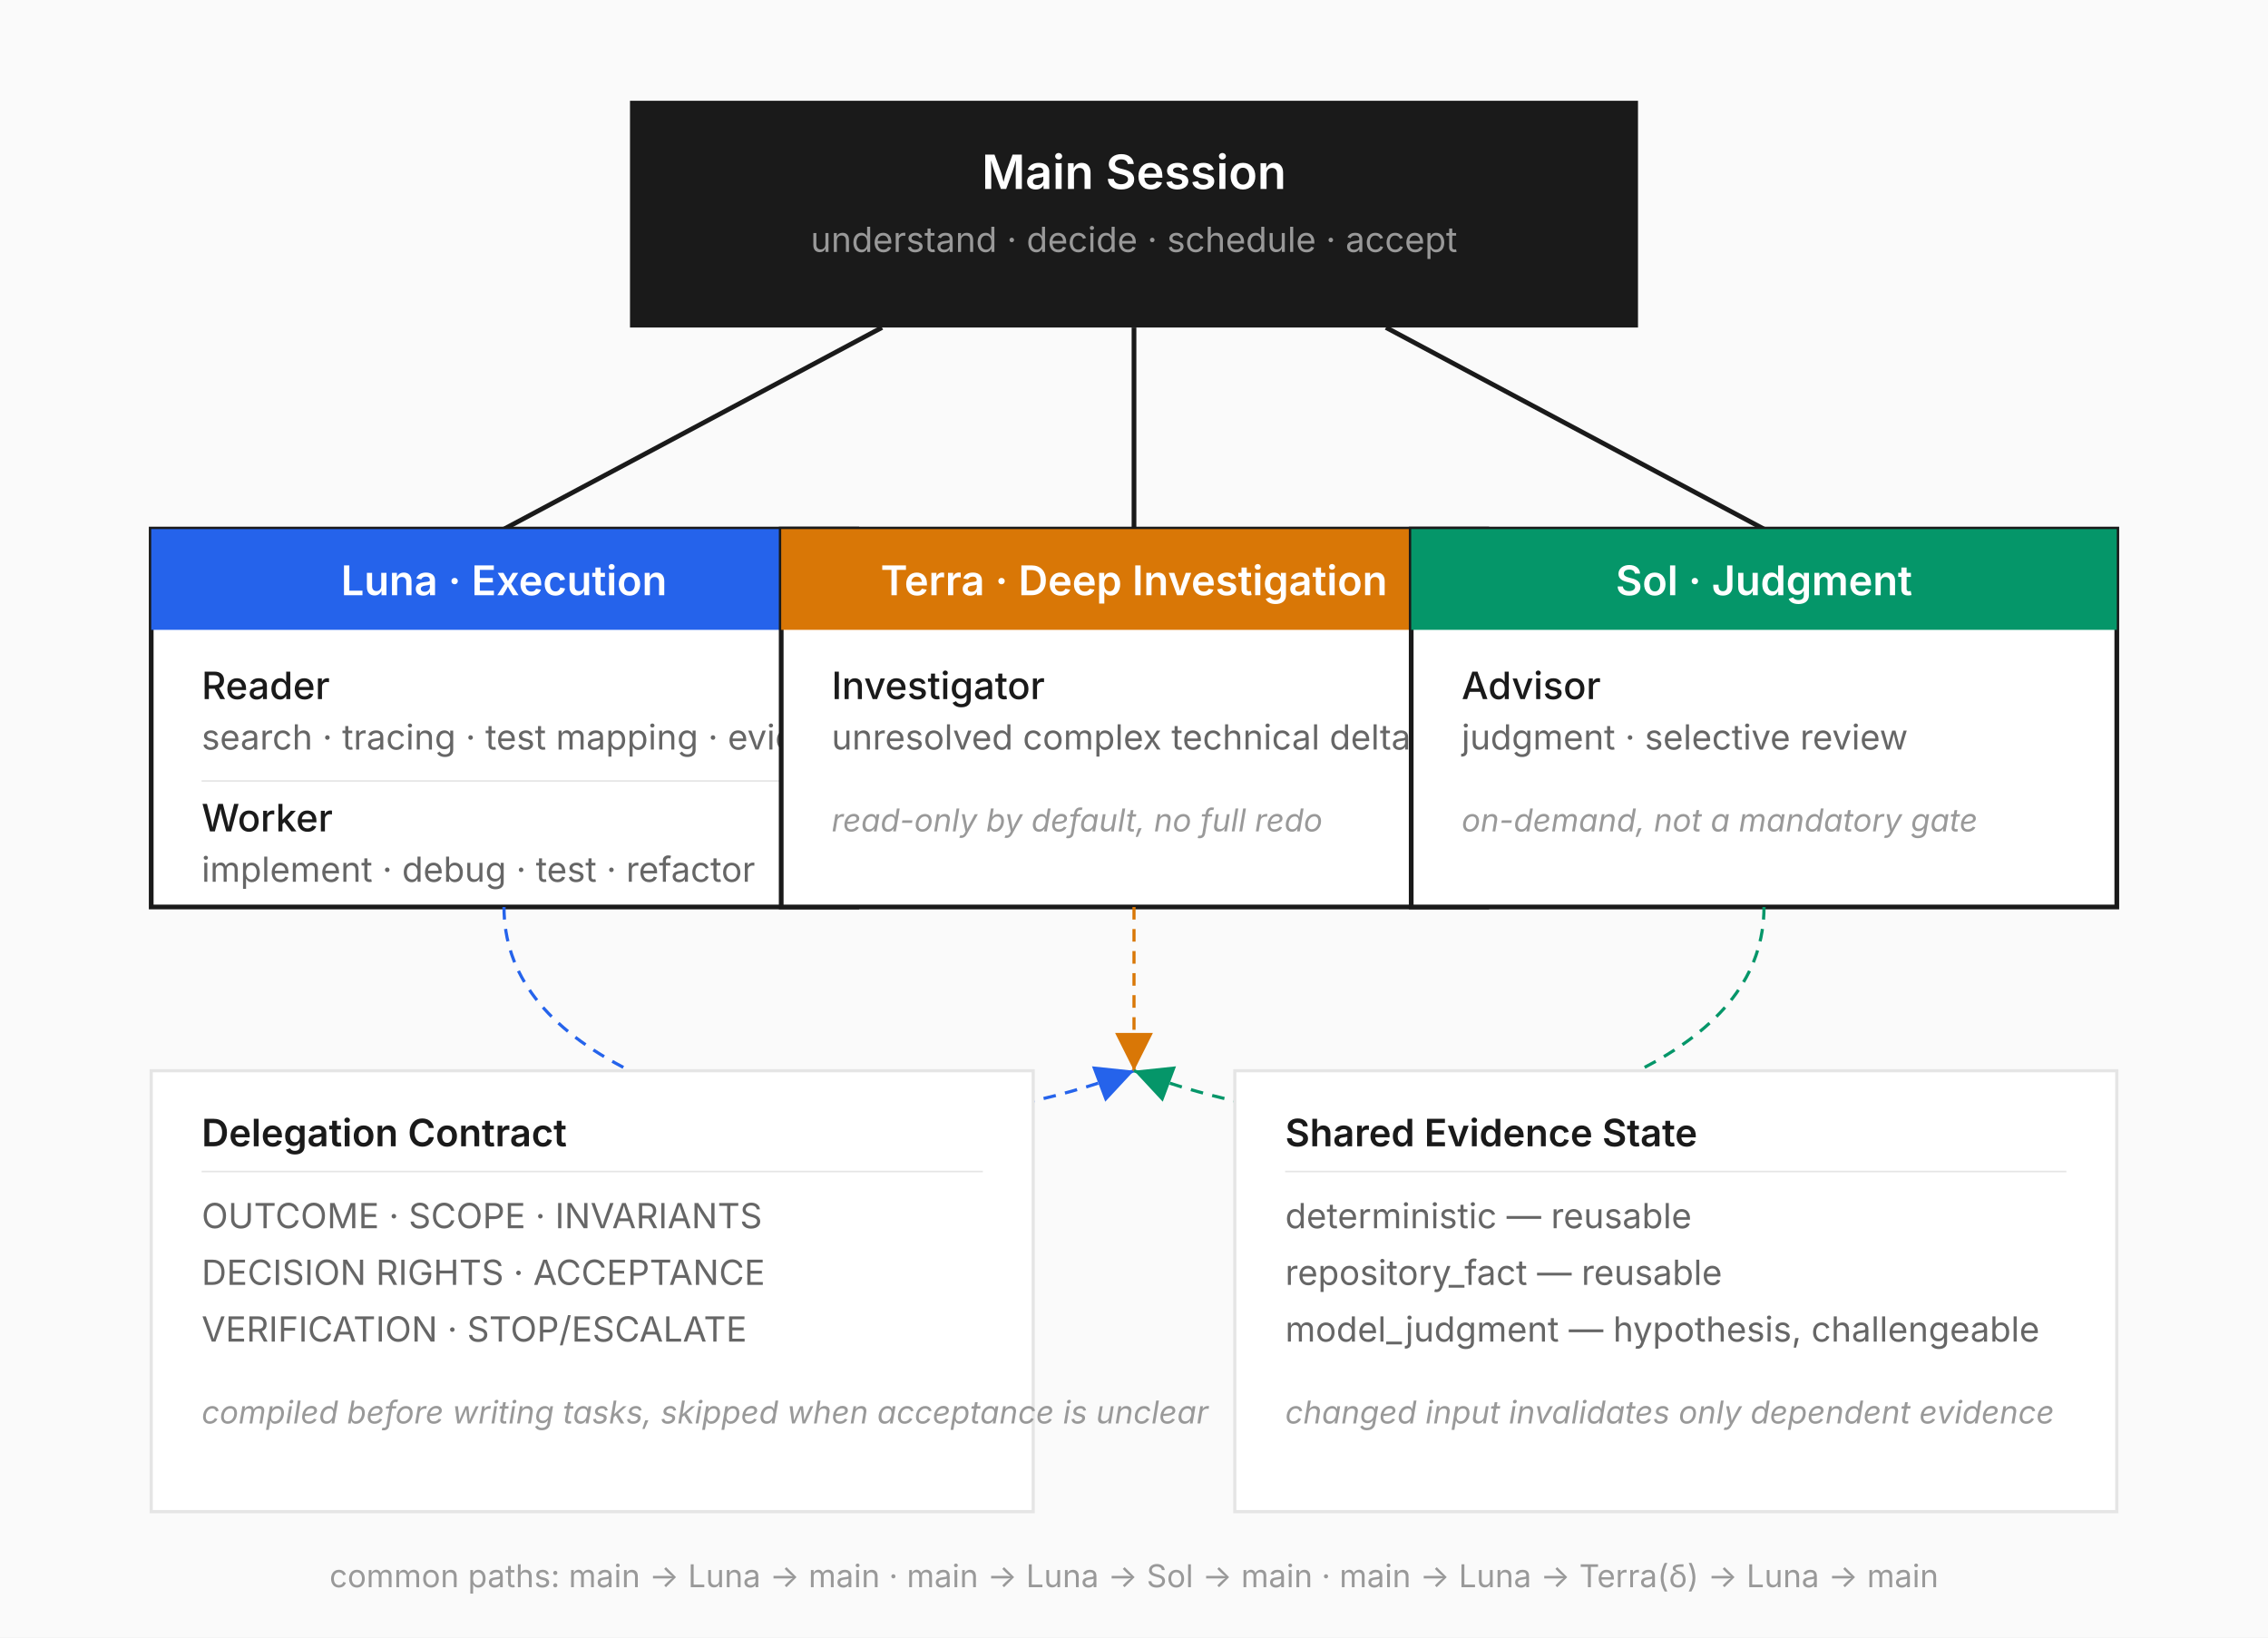
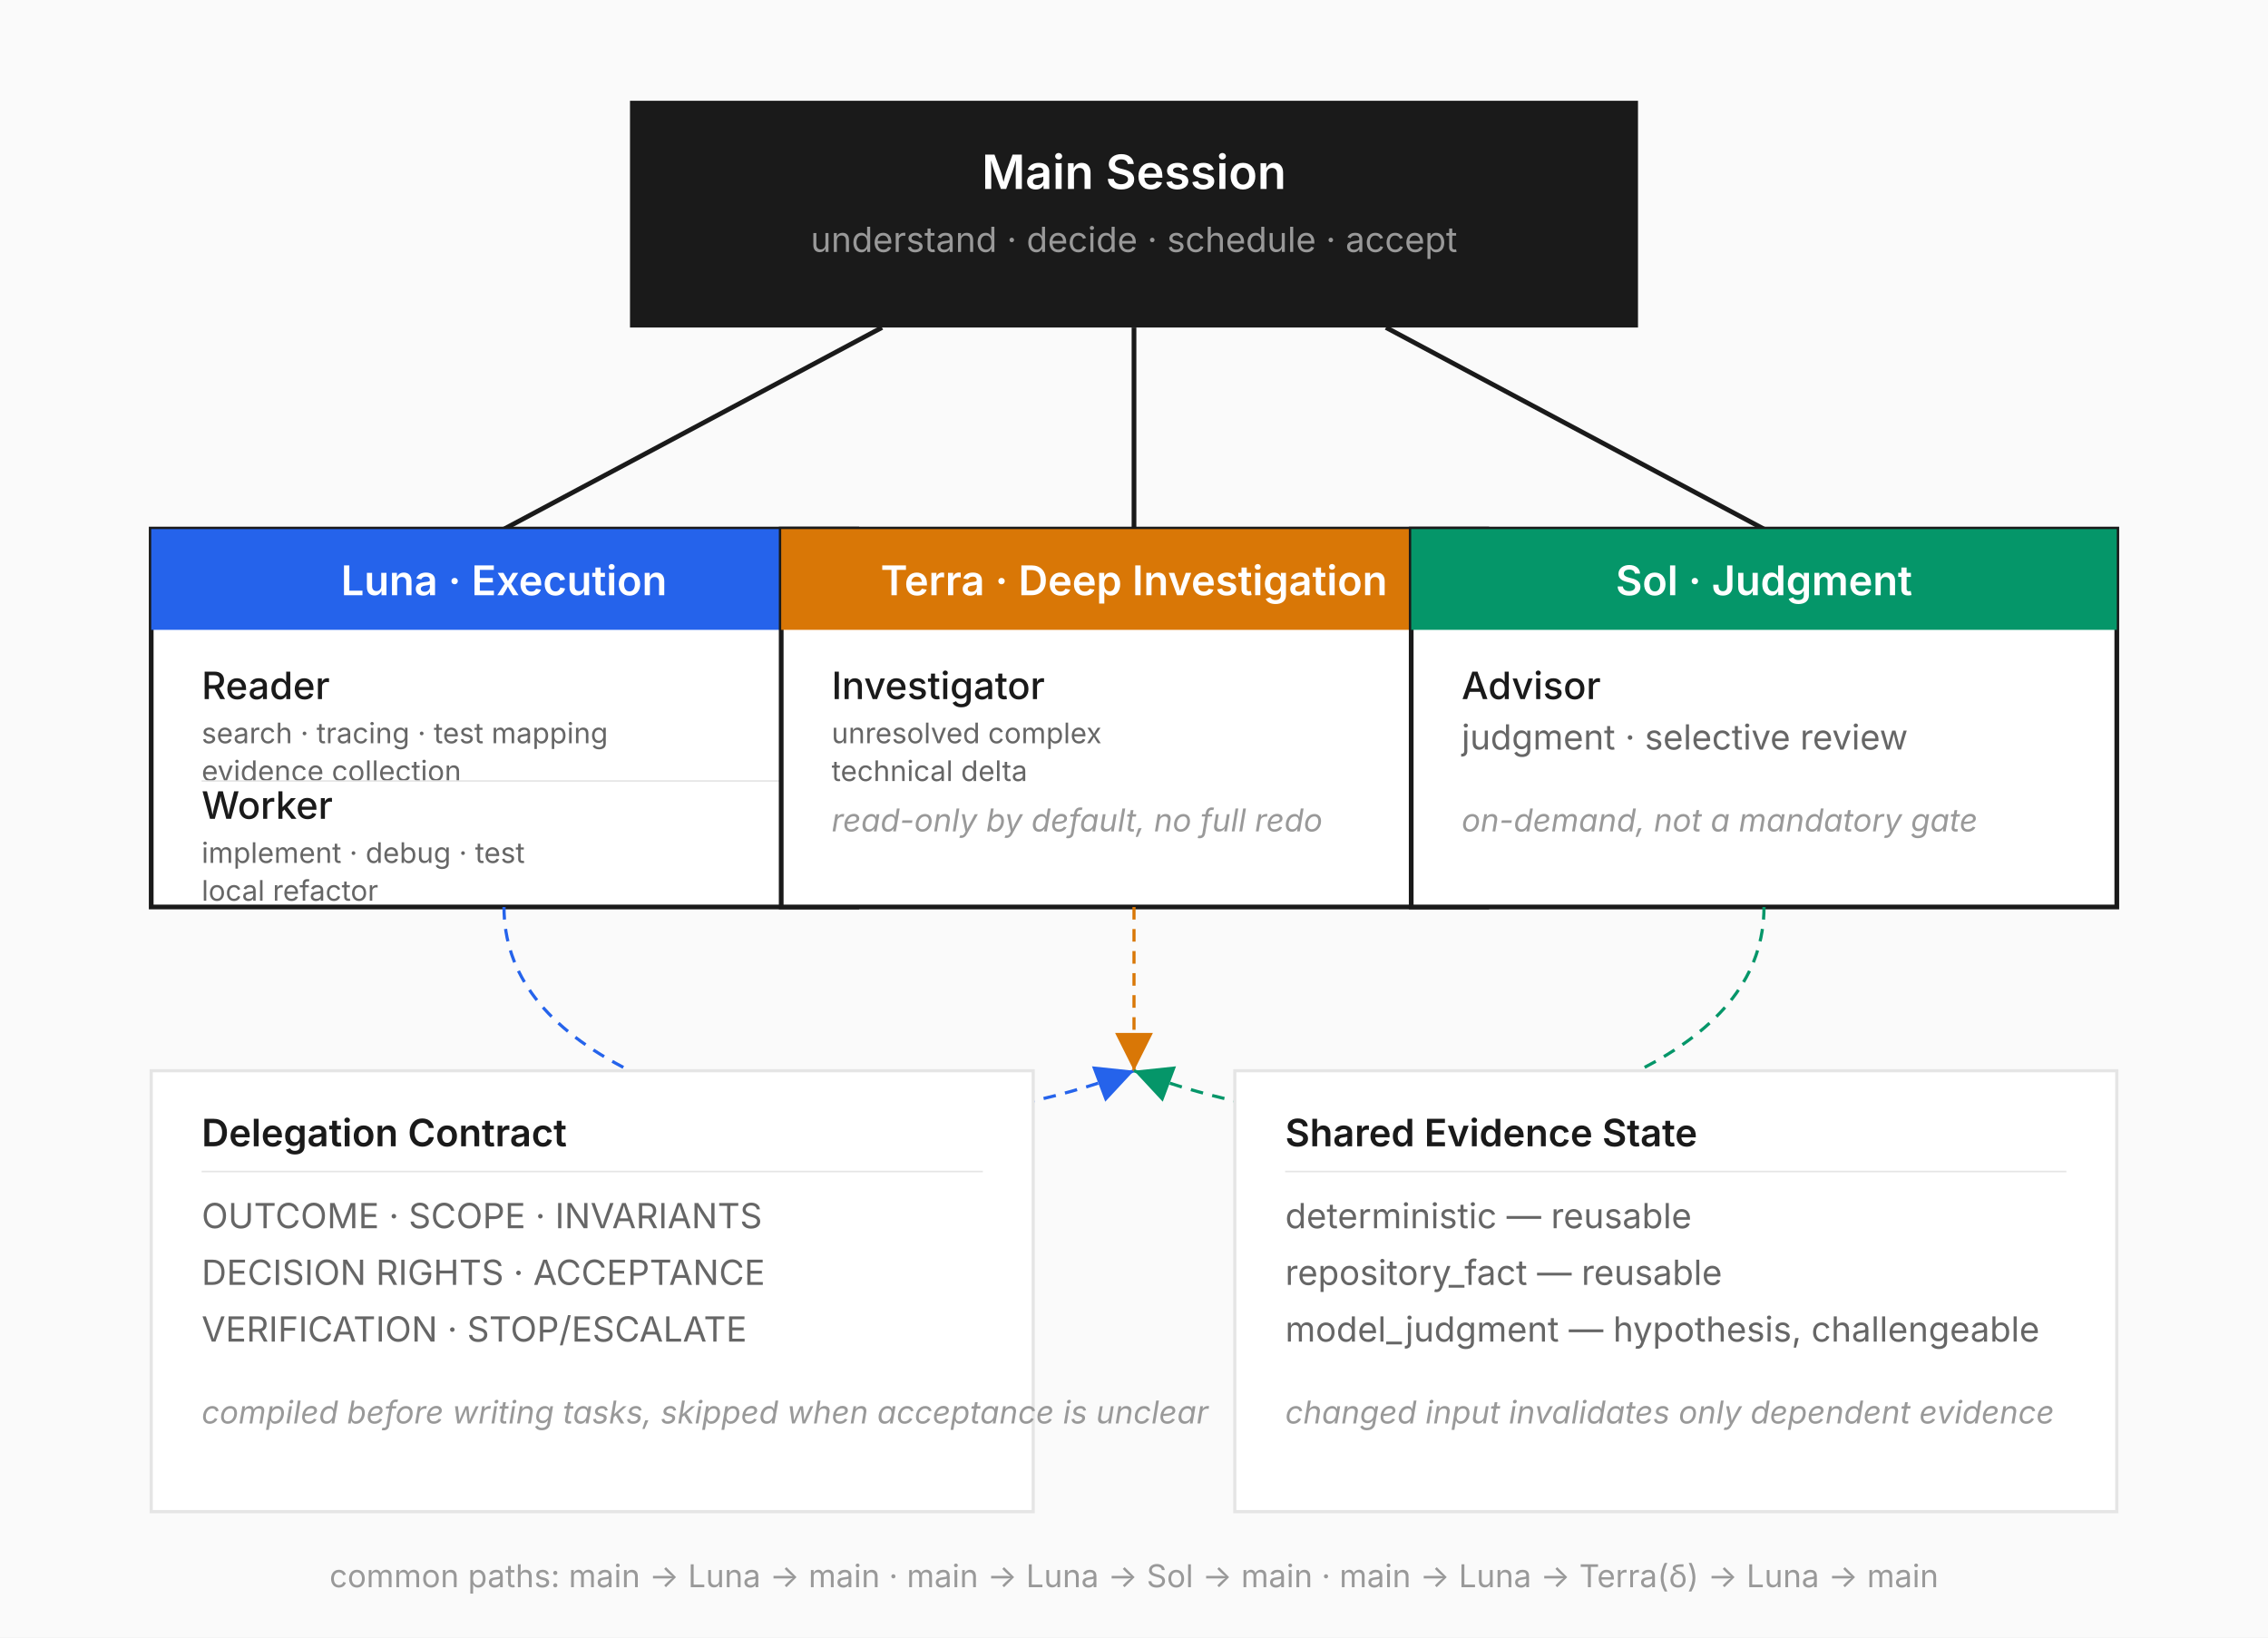
<svg xmlns="http://www.w3.org/2000/svg" viewBox="0 0 1440 1040" fill="none" font-family="Inter, Helvetica, 'Noto Sans SC', sans-serif">
  <rect width="1440" height="1040" fill="#fafafa" />
  <rect x="400" y="64" width="640" height="144" rx="0" fill="#1a1a1a" />
  <text x="720" y="120" text-anchor="middle" fill="#fff" font-size="30" font-weight="600">Main Session</text>
  <text x="720" y="160" text-anchor="middle" fill="#999" font-size="22">understand · decide · schedule · accept</text>
  <line x1="560" y1="208" x2="320" y2="336" stroke="#1a1a1a" stroke-width="3" />
  <line x1="720" y1="208" x2="720" y2="336" stroke="#1a1a1a" stroke-width="3" />
  <line x1="880" y1="208" x2="1120" y2="336" stroke="#1a1a1a" stroke-width="3" />
  <rect x="96" y="336" width="448" height="240" rx="0" fill="#fff" stroke="#1a1a1a" stroke-width="3" />
  <rect x="96" y="336" width="448" height="64" rx="0" fill="#2563eb" />
  <text x="320" y="378" text-anchor="middle" fill="#fff" font-size="26" font-weight="600">Luna · Execution</text>
  <text x="128" y="444" fill="#1a1a1a" font-size="24" font-weight="500">Reader</text>
-   <text x="128" y="476" fill="#666" font-size="22">search · tracing · test mapping · evidence</text>
+   <text x="128" y="472" fill="#666" font-size="18">search · tracing · test mapping</text>
+   <text x="128" y="496" fill="#666" font-size="18">evidence collection</text>
  <line x1="128" y1="496" x2="512" y2="496" stroke="#e5e5e5" stroke-width="1" />
-   <text x="128" y="528" fill="#1a1a1a" font-size="24" font-weight="500">Worker</text>
-   <text x="128" y="560" fill="#666" font-size="22">implement · debug · test · refactor</text>
+   <text x="128" y="520" fill="#1a1a1a" font-size="24" font-weight="500">Worker</text>
+   <text x="128" y="548" fill="#666" font-size="18">implement · debug · test</text>
+   <text x="128" y="572" fill="#666" font-size="18">local refactor</text>
  <rect x="496" y="336" width="448" height="240" rx="0" fill="#fff" stroke="#1a1a1a" stroke-width="3" />
  <rect x="496" y="336" width="448" height="64" rx="0" fill="#d97706" />
  <text x="720" y="378" text-anchor="middle" fill="#fff" font-size="26" font-weight="600">Terra · Deep Investigation</text>
  <text x="528" y="444" fill="#1a1a1a" font-size="24" font-weight="500">Investigator</text>
-   <text x="528" y="476" fill="#666" font-size="22">unresolved complex technical delta</text>
+   <text x="528" y="472" fill="#666" font-size="18">unresolved complex</text>
+   <text x="528" y="496" fill="#666" font-size="18">technical delta</text>
  <text x="528" y="528" fill="#999" font-size="20" font-style="italic">read-only by default, no full redo</text>
  <rect x="896" y="336" width="448" height="240" rx="0" fill="#fff" stroke="#1a1a1a" stroke-width="3" />
  <rect x="896" y="336" width="448" height="64" rx="0" fill="#059669" />
  <text x="1120" y="378" text-anchor="middle" fill="#fff" font-size="26" font-weight="600">Sol · Judgment</text>
  <text x="928" y="444" fill="#1a1a1a" font-size="24" font-weight="500">Advisor</text>
  <text x="928" y="476" fill="#666" font-size="22">judgment · selective review</text>
  <text x="928" y="528" fill="#999" font-size="20" font-style="italic">on-demand, not a mandatory gate</text>
  <path d="M320,576 Q320,640 400,680 Q560,740 720,680" stroke="#2563eb" stroke-width="2" stroke-dasharray="8,6" fill="none" marker-end="url(#arrow-blue)" />
  <path d="M720,576 Q720,640 720,680" stroke="#d97706" stroke-width="2" stroke-dasharray="8,6" fill="none" marker-end="url(#arrow-amber)" />
  <path d="M1120,576 Q1120,640 1040,680 Q880,740 720,680" stroke="#059669" stroke-width="2" stroke-dasharray="8,6" fill="none" marker-end="url(#arrow-green)" />
  <rect x="96" y="680" width="560" height="280" rx="0" fill="#fff" stroke="#e5e5e5" stroke-width="2" />
  <text x="128" y="728" fill="#1a1a1a" font-size="24" font-weight="600">Delegation Contract</text>
  <line x1="128" y1="744" x2="624" y2="744" stroke="#e5e5e5" stroke-width="1" />
  <text x="128" y="780" fill="#666" font-size="22">OUTCOME · SCOPE · INVARIANTS</text>
  <text x="128" y="816" fill="#666" font-size="22">DECISION RIGHTS · ACCEPTANCE</text>
  <text x="128" y="852" fill="#666" font-size="22">VERIFICATION · STOP/ESCALATE</text>
  <text x="128" y="904" fill="#999" font-size="20" font-style="italic">compiled before writing tasks, skipped when acceptance is unclear</text>
  <rect x="784" y="680" width="560" height="280" rx="0" fill="#fff" stroke="#e5e5e5" stroke-width="2" />
  <text x="816" y="728" fill="#1a1a1a" font-size="24" font-weight="600">Shared Evidence State</text>
  <line x1="816" y1="744" x2="1312" y2="744" stroke="#e5e5e5" stroke-width="1" />
  <text x="816" y="780" fill="#666" font-size="22">deterministic — reusable</text>
  <text x="816" y="816" fill="#666" font-size="22">repository_fact — reusable</text>
  <text x="816" y="852" fill="#666" font-size="22">model_judgment — hypothesis, challengeable</text>
  <text x="816" y="904" fill="#999" font-size="20" font-style="italic">changed input invalidates only dependent evidence</text>
  <text x="720" y="1008" text-anchor="middle" fill="#999" font-size="20">common paths: main → Luna → main · main → Luna → Sol → main · main → Luna → Terra(δ) → Luna → main</text>
  <defs>
    <marker id="arrow-blue" viewBox="0 0 16 16" refX="16" refY="8" markerWidth="12" markerHeight="12" orient="auto-start-reverse">
      <path d="M0,0 L16,8 L0,16 Z" fill="#2563eb" />
    </marker>
    <marker id="arrow-amber" viewBox="0 0 16 16" refX="16" refY="8" markerWidth="12" markerHeight="12" orient="auto-start-reverse">
      <path d="M0,0 L16,8 L0,16 Z" fill="#d97706" />
    </marker>
    <marker id="arrow-green" viewBox="0 0 16 16" refX="16" refY="8" markerWidth="12" markerHeight="12" orient="auto-start-reverse">
      <path d="M0,0 L16,8 L0,16 Z" fill="#059669" />
    </marker>
  </defs>
</svg>
